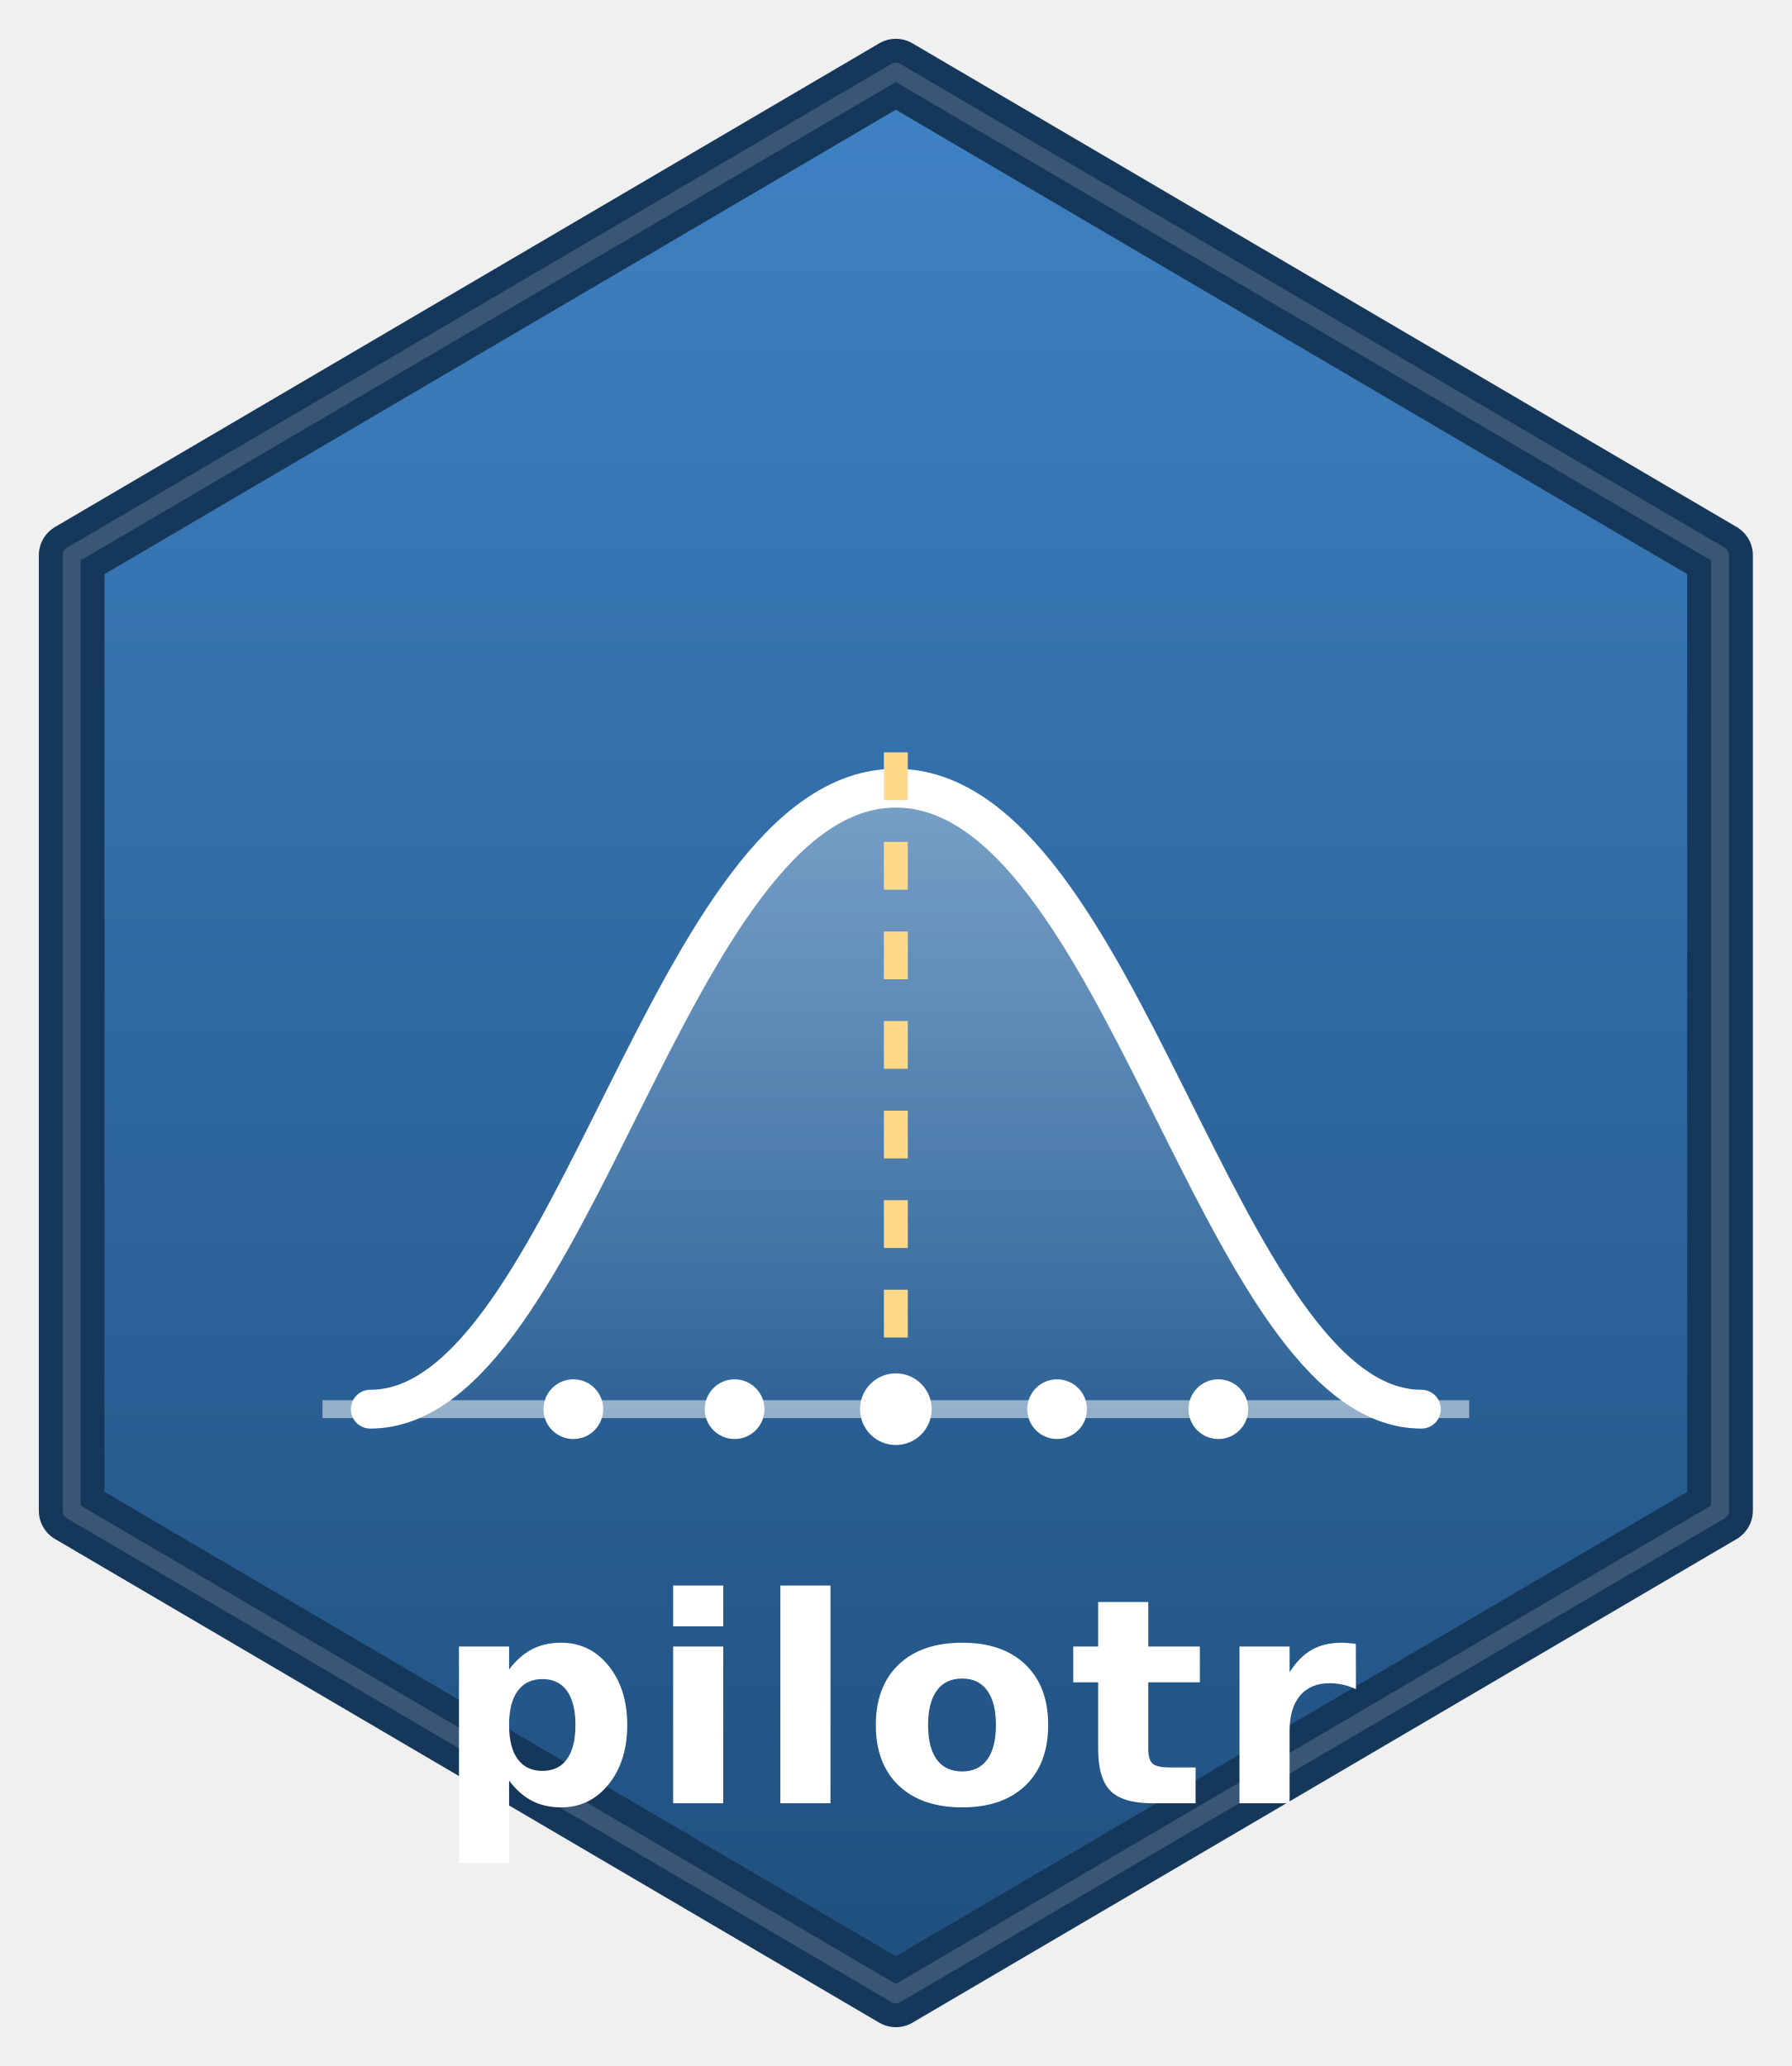
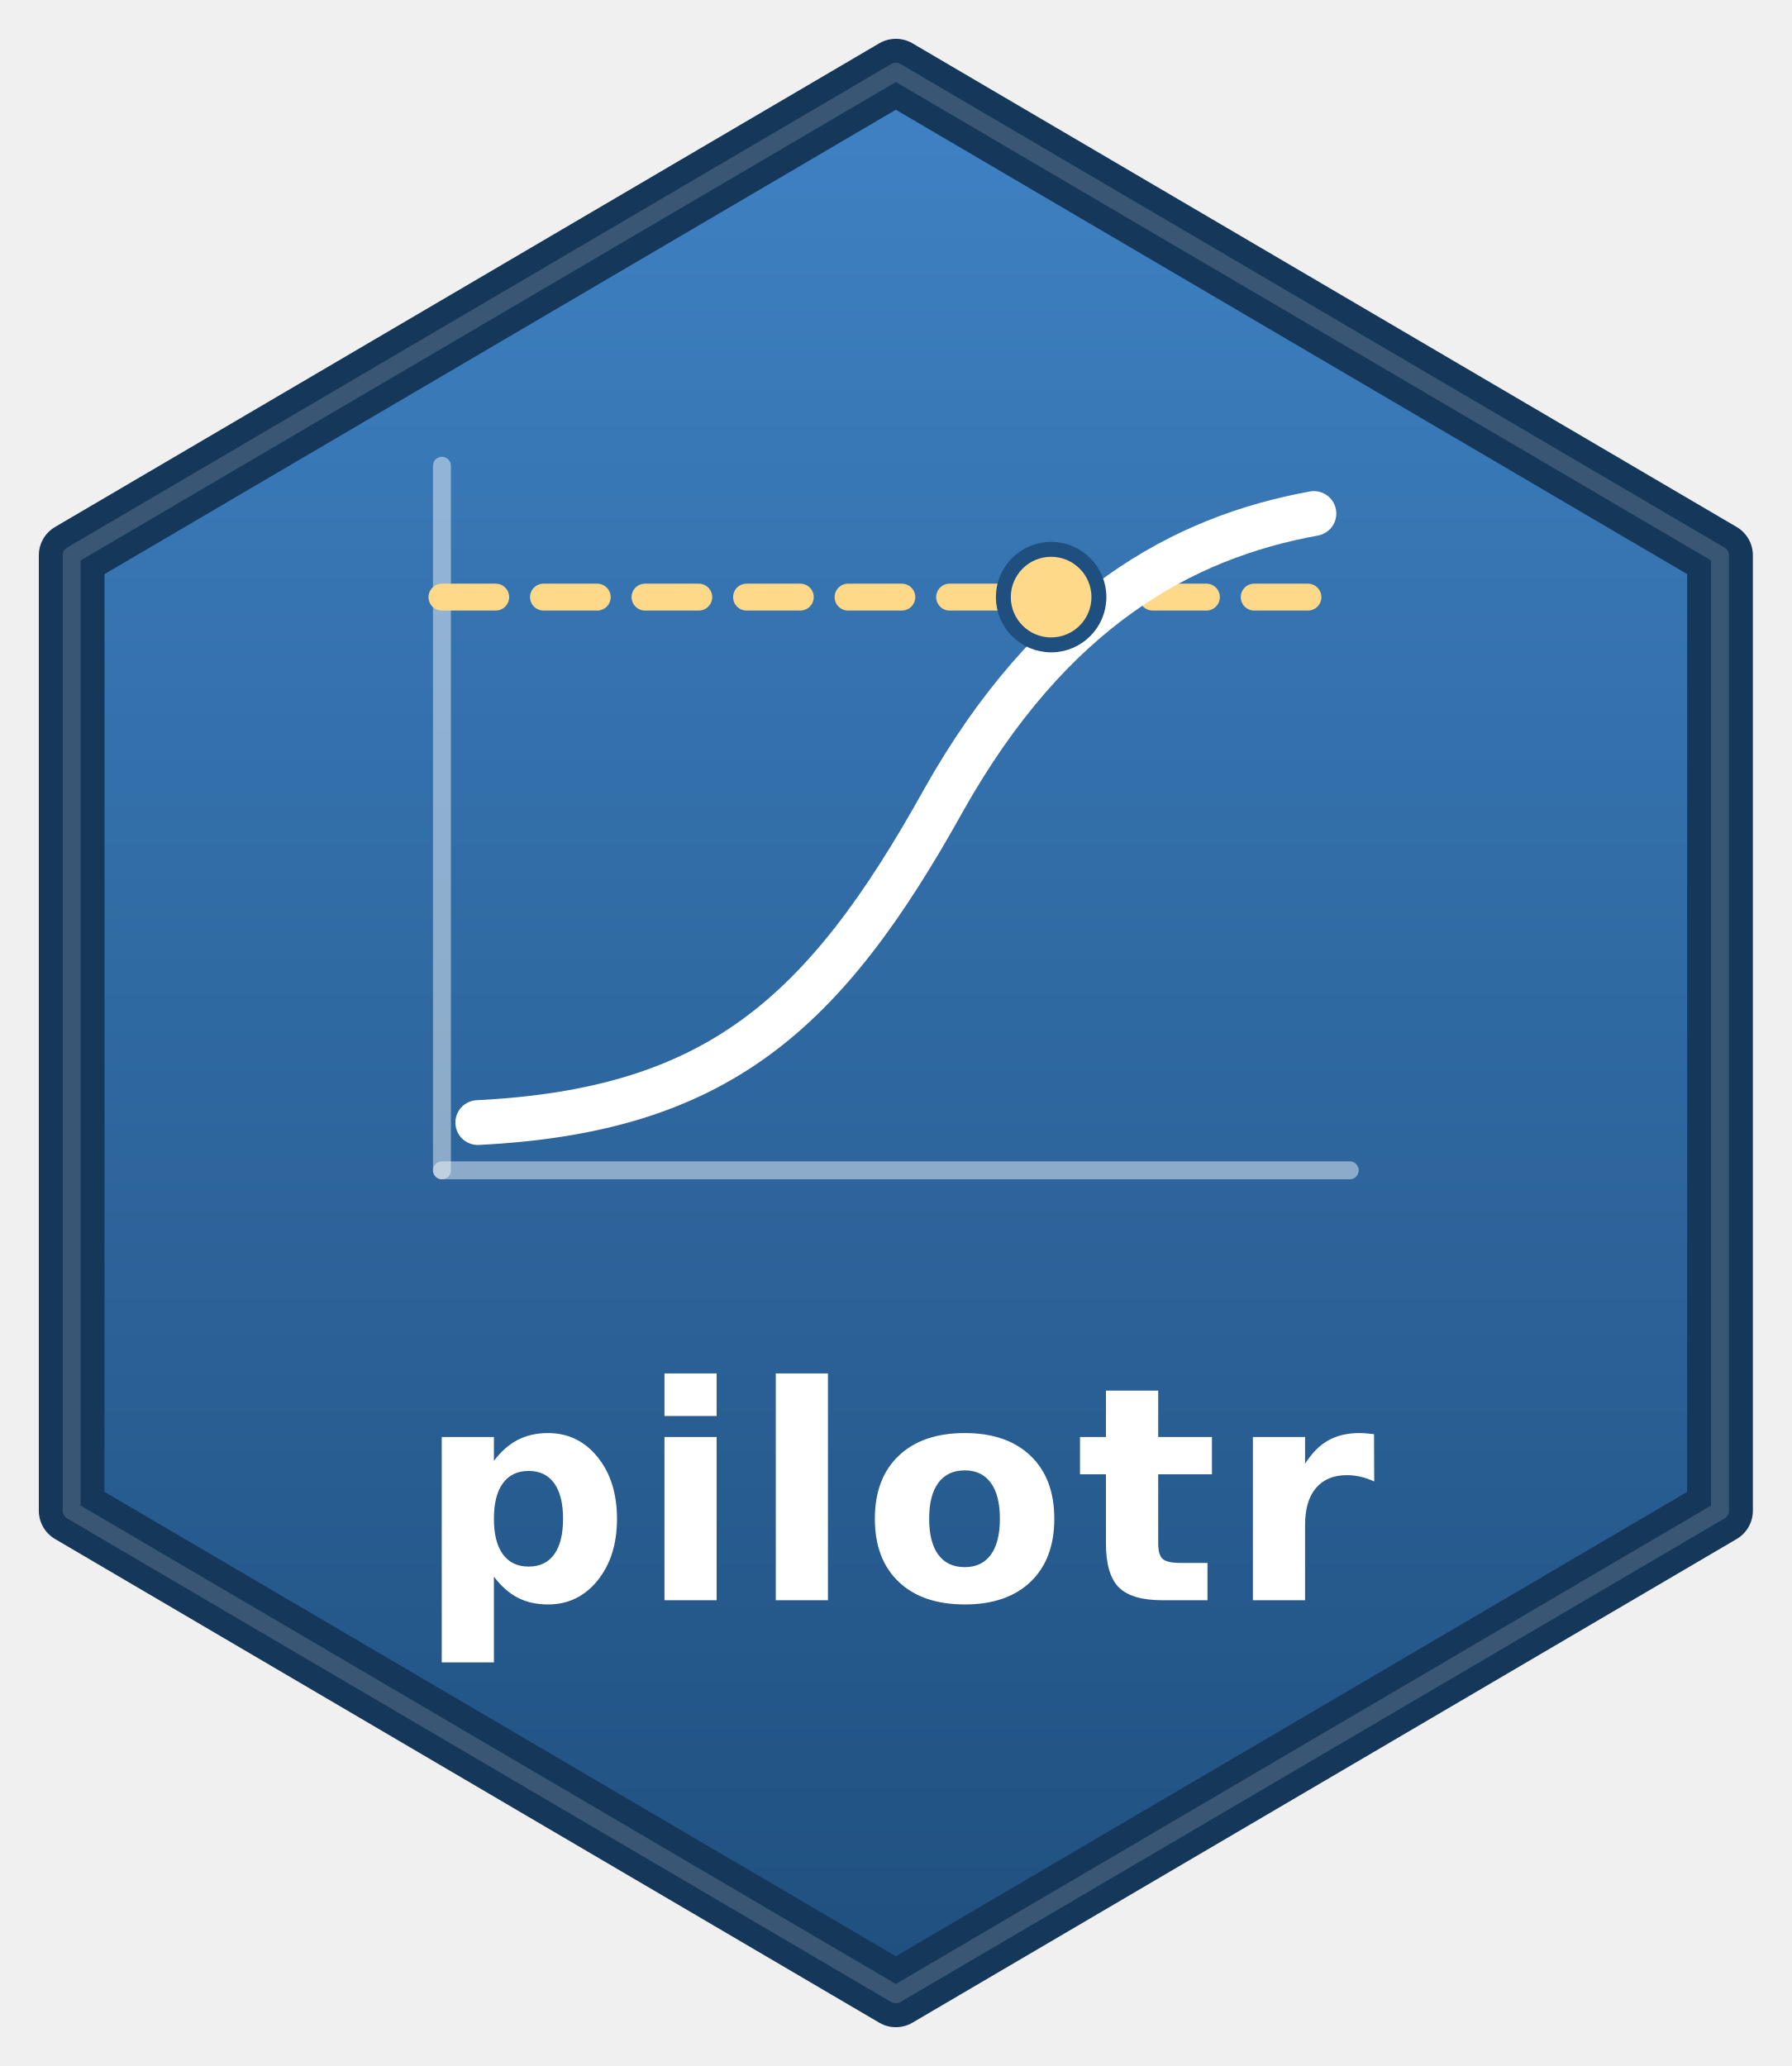
<svg xmlns="http://www.w3.org/2000/svg" viewBox="0 0 300 346" width="300" height="346">
  <defs>
    <linearGradient id="hexbg" x1="0" y1="0" x2="0" y2="1">
      <stop offset="0" stop-color="#3f82c4" />
      <stop offset="1" stop-color="#1f4f7e" />
    </linearGradient>
-     <linearGradient id="area" x1="0" y1="0" x2="0" y2="1">
-       <stop offset="0" stop-color="#ffffff" stop-opacity="0.34" />
-       <stop offset="1" stop-color="#ffffff" stop-opacity="0.03" />
-     </linearGradient>
  </defs>
  <polygon points="150,12 288,93 288,253 150,334 12,253 12,93" fill="url(#hexbg)" stroke="#14375a" stroke-width="11" stroke-linejoin="round" />
  <polygon points="150,12 288,93 288,253 150,334 12,253 12,93" fill="none" stroke="#ffffff" stroke-opacity="0.16" stroke-width="3" stroke-linejoin="round" />
-   <path d="M 62 236 C 96 236 112 132 150 132 C 188 132 204 236 238 236 Z" fill="url(#area)" />
-   <path d="M 62 236 C 96 236 112 132 150 132 C 188 132 204 236 238 236" fill="none" stroke="#ffffff" stroke-width="6.5" stroke-linecap="round" stroke-linejoin="round" />
-   <line x1="54" y1="236" x2="246" y2="236" stroke="#ffffff" stroke-opacity="0.5" stroke-width="3" />
-   <line x1="150" y1="126" x2="150" y2="242" stroke="#ffd98a" stroke-width="4" stroke-dasharray="8 7" />
-   <g fill="#ffffff">
-     <circle cx="96" cy="236" r="5" />
-     <circle cx="123" cy="236" r="5" />
-     <circle cx="150" cy="236" r="6" />
-     <circle cx="177" cy="236" r="5" />
-     <circle cx="204" cy="236" r="5" />
+   <g stroke-linecap="round">
+     <line x1="74" y1="78" x2="74" y2="196" stroke="#ffffff" stroke-opacity="0.45" stroke-width="3" />
+     <line x1="74" y1="196" x2="226" y2="196" stroke="#ffffff" stroke-opacity="0.45" stroke-width="3" />
+     <line x1="74" y1="100" x2="226" y2="100" stroke="#ffd98a" stroke-width="4.5" stroke-dasharray="9 8" />
+     <path d="M 80 188 C 120 186 138 170 158 134 C 176 102 198 90 220 86" fill="none" stroke="#ffffff" stroke-width="7.5" stroke-linejoin="round" />
+     <circle cx="176" cy="100" r="8" fill="#ffd98a" stroke="#1f4f7e" stroke-width="2.5" />
  </g>
-   <text x="150" y="302" text-anchor="middle" font-family="DejaVu Sans, Verdana, Arial, sans-serif" font-size="48" font-weight="700" fill="#ffffff" letter-spacing="1.5">pilotr</text>
+   <text x="150" y="268" text-anchor="middle" font-family="DejaVu Sans, Verdana, Arial, sans-serif" font-size="50" font-weight="700" fill="#ffffff" letter-spacing="1.5">pilotr</text>
</svg>
